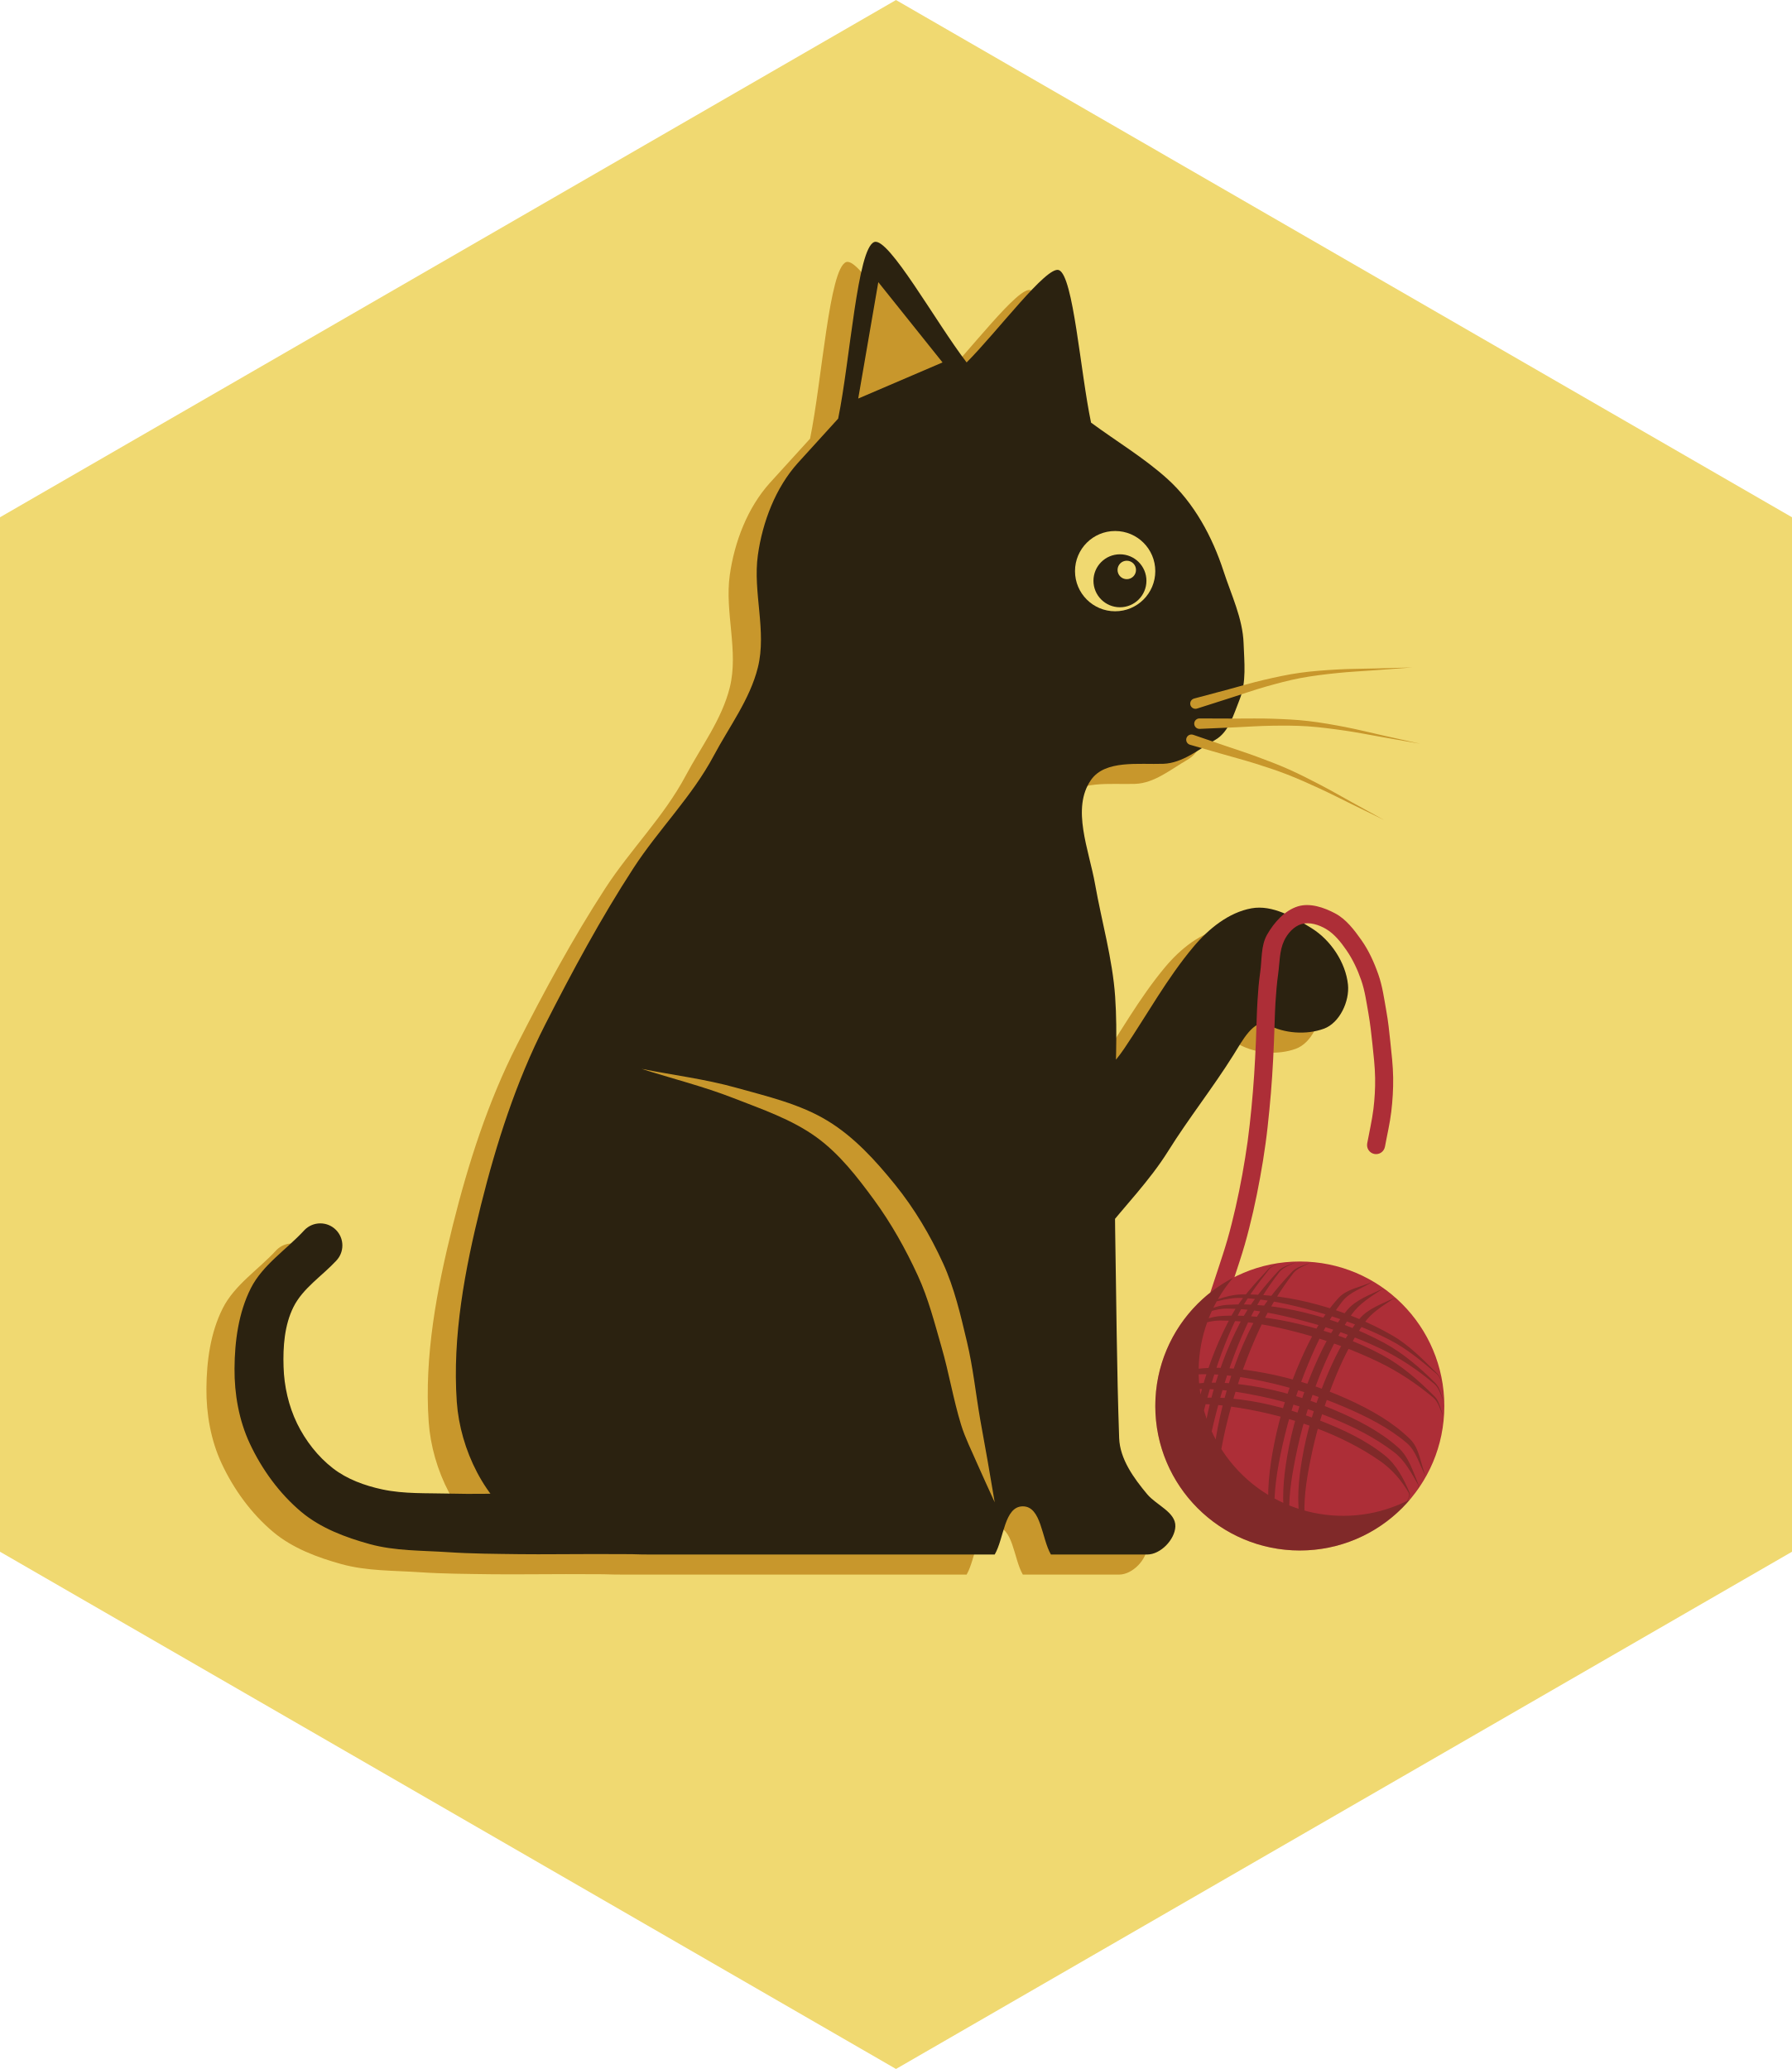
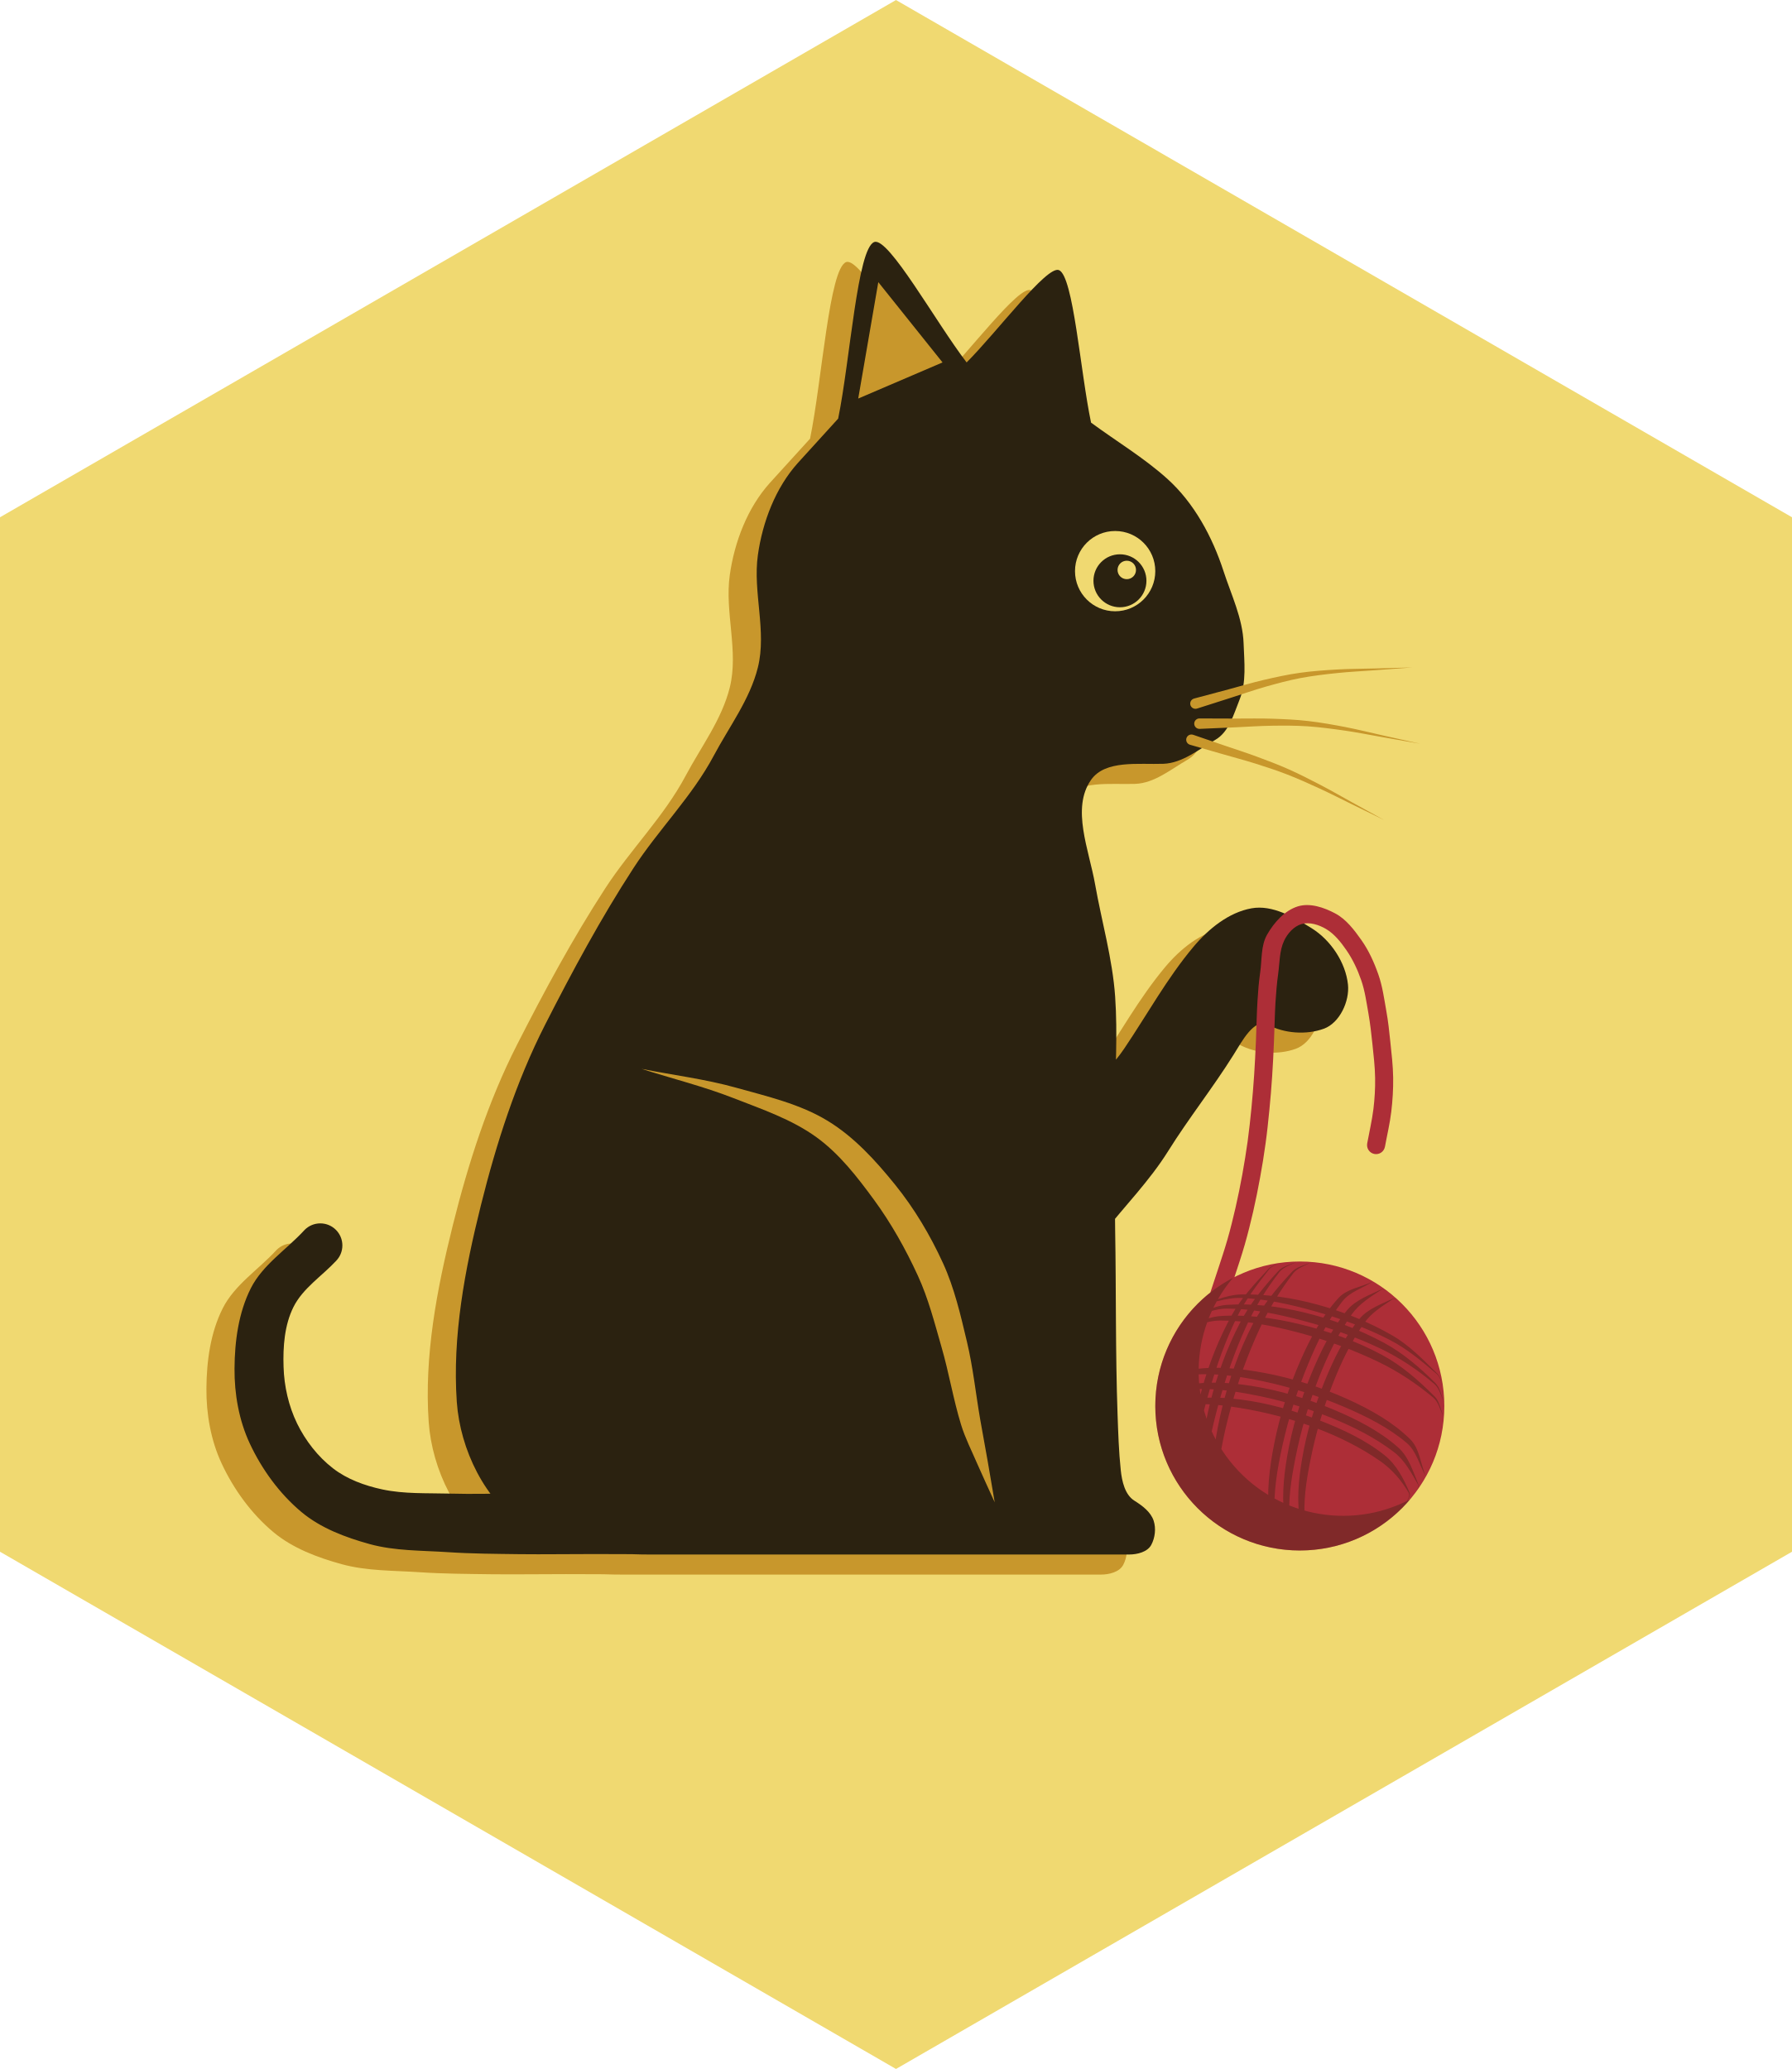
<svg xmlns="http://www.w3.org/2000/svg" width="433" height="500" viewBox="0 0 433.013 500" role="img" aria-labelledby="cats-parse-phc-logo-title">
  <polygon points="216.506,0 433.013,125 433.013,375 216.506,500 0,375 0,125" fill="#F0D971" />
-   <path d="M292.74,173.91C291.33,177.41 290.19,181.72 286.92,183.61C282.91,185.92 278.94,189.27 274.31,189.43C268.35,189.64 260.27,188.43 256.85,193.31C252.02,200.2 256.36,210.24 257.82,218.53C259.42,227.59 262.03,236.52 262.67,245.69C263.3,254.72 262.67,263.8 262.67,272.85C262.67,282.55 262.5,292.25 262.67,301.95C262.96,318.76 263.05,335.58 263.64,352.39C263.82,357.45 267.18,362.09 270.43,365.97C272.64,368.6 277.34,370.3 277.22,373.73C277.11,376.93 273.63,380.52 270.43,380.52C262.67,380.52 254.91,380.52 247.15,380.52C244.89,376.64 244.85,368.88 240.36,368.88C235.87,368.88 235.83,376.64 233.57,380.52C205.76,380.52 177.96,380.52 150.15,380.52C139.87,380.52 128.79,379.18 120.08,373.73C110.39,367.67 104.39,355.06 103.59,343.66C102.48,327.74 105.55,311.62 109.41,296.13C113.15,281.15 117.92,266.24 124.93,252.48C131.5,239.58 138.38,226.79 146.27,214.65C152.33,205.32 160.45,197.31 165.67,187.49C169.4,180.47 174.42,173.87 176.34,166.15C178.53,157.37 175.08,147.96 176.34,138.99C177.47,130.96 180.61,122.71 186.04,116.68C189.26,113.11 192.51,109.57 195.74,106.01C198.65,91.78 200.38,64.82 204.47,63.33C207.92,62.08 219.34,82.73 226.78,92.43C234.22,84.99 246.16,68.94 249.09,70.12C252.58,71.53 254.26,94.69 256.85,106.98C262.99,111.51 269.61,115.45 275.28,120.56C281.75,126.39 286.17,134.59 288.86,142.87C290.73,148.61 293.5,154.29 293.71,160.33C293.87,164.87 294.44,169.7 292.74,173.91ZM245.21,277.7C251.77,271.2 259.74,265.86 264.9,258.2C270.43,250 275.23,241.24 281.58,233.66C285.2,229.35 290.11,225.33 295.65,224.35C300.68,223.46 305.86,226.49 310.2,229.2C314.76,232.05 318.37,237.43 318.93,242.78C319.35,246.81 316.92,252.06 313.11,253.45C308.85,255 303.54,254.61 299.53,252.48C296.29,250.76 293.23,256.65 291.28,259.75C286.31,267.71 280.44,275.08 275.47,283.04C271,290.2 265,296.29 259.76,302.92C256.53,301.3 253.29,299.69 250.06,298.07C248.44,291.28 246.83,284.49 245.21,277.7ZM169.44,364.03C169.51,369.53 169.59,375.02 169.66,380.52C163.68,380.5 157.7,380.49 151.72,380.47C146.73,380.45 141.73,380.41 136.74,380.41C130.74,380.4 124.75,380.51 118.76,380.44C112.97,380.36 107.17,380.34 101.39,379.95C95.1,379.53 88.65,379.68 82.57,378.01C76.69,376.39 70.68,374.14 66.01,370.22C60.72,365.78 56.47,359.92 53.55,353.66C50.95,348.08 49.83,341.72 49.88,335.56C49.92,328.96 50.85,322.06 53.82,316.17C56.67,310.52 62.4,306.86 66.69,302.21C69.3,304.62 71.92,307.04 74.53,309.45C71.06,313.2 66.4,316.14 64.12,320.71C61.94,325.09 61.57,330.3 61.73,335.18C61.87,339.87 62.95,344.64 65,348.86C67.03,353.01 70.01,356.86 73.67,359.69C77.07,362.33 81.33,363.87 85.54,364.78C90.87,365.93 96.42,365.65 101.88,365.8C107.41,365.95 112.95,365.82 118.49,365.7C124.51,365.56 130.54,365.25 136.56,365.05C141.54,364.88 146.52,364.75 151.49,364.6C157.47,364.41 163.46,364.22 169.44,364.03ZM75.94,305.83A5.33,5.33 0 1 1 65.27,305.83A5.33,5.33 0 1 1 75.94,305.83Z" fill="#C8972C" />
-   <path d="M299.53,169.06C298.12,172.56 296.98,176.87 293.71,178.76C289.7,181.07 285.73,184.42 281.1,184.58C275.14,184.79 267.06,183.58 263.64,188.46C258.81,195.35 263.15,205.39 264.61,213.68C266.21,222.74 268.82,231.67 269.46,240.84C270.09,249.87 269.46,258.95 269.46,268C269.46,277.7 269.29,287.4 269.46,297.1C269.75,313.91 269.84,330.73 270.43,347.54C270.61,352.6 273.97,357.24 277.22,361.12C279.43,363.75 284.13,365.45 284.01,368.88C283.9,372.08 280.42,375.67 277.22,375.67C269.46,375.67 261.7,375.67 253.94,375.67C251.68,371.79 251.64,364.03 247.15,364.03C242.66,364.03 242.62,371.79 240.36,375.67C212.55,375.67 184.75,375.67 156.94,375.67C146.66,375.67 135.58,374.33 126.87,368.88C117.18,362.82 111.18,350.21 110.38,338.81C109.27,322.89 112.34,306.77 116.2,291.28C119.94,276.3 124.71,261.39 131.72,247.63C138.29,234.73 145.17,221.94 153.06,209.8C159.12,200.47 167.24,192.46 172.46,182.64C176.19,175.62 181.21,169.02 183.13,161.3C185.32,152.52 181.87,143.11 183.13,134.14C184.26,126.11 187.4,117.86 192.83,111.83C196.05,108.26 199.3,104.72 202.53,101.16C205.44,86.93 207.17,59.97 211.26,58.48C214.71,57.23 226.13,77.88 233.57,87.58C241.01,80.14 252.95,64.09 255.88,65.27C259.37,66.68 261.05,89.84 263.64,102.13C269.78,106.66 276.4,110.6 282.07,115.71C288.54,121.54 292.96,129.74 295.65,138.02C297.52,143.76 300.29,149.44 300.5,155.48C300.66,160.02 301.23,164.85 299.53,169.06ZM252,272.85C258.56,266.35 266.53,261.01 271.69,253.35C277.22,245.15 282.02,236.39 288.38,228.81C291.99,224.5 296.9,220.48 302.44,219.5C307.47,218.61 312.65,221.64 316.99,224.35C321.55,227.2 325.16,232.58 325.72,237.93C326.14,241.96 323.71,247.21 319.9,248.6C315.64,250.15 310.33,249.76 306.32,247.63C303.08,245.91 300.02,251.8 298.07,254.9C293.1,262.86 287.23,270.23 282.26,278.19C277.79,285.35 271.79,291.44 266.55,298.07C263.32,296.45 260.08,294.84 256.85,293.22C255.23,286.43 253.62,279.64 252,272.85ZM176.23,359.18C176.3,364.68 176.38,370.17 176.45,375.67C170.47,375.65 164.49,375.64 158.51,375.62C153.52,375.6 148.52,375.56 143.53,375.56C137.53,375.55 131.54,375.66 125.55,375.59C119.76,375.51 113.96,375.49 108.18,375.1C101.89,374.68 95.44,374.83 89.36,373.16C83.48,371.54 77.47,369.29 72.8,365.37C67.51,360.93 63.26,355.07 60.34,348.81C57.74,343.23 56.62,336.87 56.67,330.71C56.71,324.11 57.64,317.21 60.61,311.32C63.46,305.67 69.19,302.01 73.48,297.36C76.09,299.77 78.71,302.19 81.32,304.6C77.85,308.35 73.19,311.29 70.91,315.86C68.73,320.24 68.36,325.45 68.52,330.33C68.66,335.02 69.74,339.79 71.79,344.01C73.82,348.16 76.8,352.01 80.46,354.84C83.86,357.48 88.12,359.02 92.33,359.93C97.66,361.08 103.21,360.8 108.67,360.95C114.2,361.1 119.74,360.97 125.28,360.85C131.3,360.71 137.33,360.4 143.35,360.2C148.33,360.03 153.31,359.9 158.28,359.75C164.26,359.56 170.25,359.37 176.23,359.18ZM82.73,300.98A5.33,5.33 0 1 1 72.06,300.98A5.33,5.33 0 1 1 82.73,300.98Z" fill="#2B2210" />
+   <path d="M292.74,173.91C291.33,177.41 290.19,181.72 286.92,183.61C282.91,185.92 278.94,189.27 274.31,189.43C268.35,189.64 260.27,188.43 256.85,193.31C252.02,200.2 256.36,210.24 257.82,218.53C259.42,227.59 262.03,236.52 262.67,245.69C263.3,254.72 262.67,263.8 262.67,272.85C262.67,282.55 262.5,292.25 262.67,301.95C262.93,316.82 262.73,331.7 263.25,346.57C263.41,351.1 263.55,355.64 264.03,360.15C264.31,362.83 265.04,366.1 267.33,367.52C269.23,368.71 271.29,370.24 271.98,372.37C272.58,374.23 272.32,376.47 271.4,378.19C270.49,379.91 268.01,380.52 266.06,380.52C227.43,380.52 188.79,380.52 150.15,380.52C139.87,380.52 128.79,379.18 120.08,373.73C110.39,367.67 104.39,355.06 103.59,343.66C102.48,327.74 105.55,311.62 109.41,296.13C113.15,281.15 117.92,266.24 124.93,252.48C131.5,239.58 138.38,226.79 146.27,214.65C152.33,205.32 160.45,197.31 165.67,187.49C169.4,180.47 174.42,173.87 176.34,166.15C178.53,157.37 175.08,147.96 176.34,138.99C177.47,130.96 180.61,122.71 186.04,116.68C189.26,113.11 192.51,109.57 195.74,106.01C198.65,91.78 200.38,64.82 204.47,63.33C207.92,62.08 219.34,82.73 226.78,92.43C234.22,84.99 246.16,68.94 249.09,70.12C252.58,71.53 254.26,94.69 256.85,106.98C262.99,111.51 269.61,115.45 275.28,120.56C281.75,126.39 286.17,134.59 288.86,142.87C290.73,148.61 293.5,154.29 293.71,160.33C293.87,164.87 294.44,169.7 292.74,173.91ZM245.21,277.7C251.77,271.2 259.74,265.86 264.9,258.2C270.43,250 275.23,241.24 281.58,233.66C285.2,229.35 290.11,225.33 295.65,224.35C300.68,223.46 305.86,226.49 310.2,229.2C314.76,232.05 318.37,237.43 318.93,242.78C319.35,246.81 316.92,252.06 313.11,253.45C308.85,255 303.54,254.61 299.53,252.48C296.29,250.76 293.23,256.65 291.28,259.75C286.31,267.71 280.44,275.08 275.47,283.04C271,290.2 265,296.29 259.76,302.92C256.53,301.3 253.29,299.69 250.06,298.07C248.44,291.28 246.83,284.49 245.21,277.7ZM169.44,364.03C169.51,369.53 169.59,375.02 169.66,380.52C163.68,380.5 157.7,380.49 151.72,380.47C146.73,380.45 141.73,380.41 136.74,380.41C130.74,380.4 124.75,380.51 118.76,380.44C112.97,380.36 107.17,380.34 101.39,379.95C95.1,379.53 88.65,379.68 82.57,378.01C76.69,376.39 70.68,374.14 66.01,370.22C60.72,365.78 56.47,359.92 53.55,353.66C50.95,348.08 49.83,341.72 49.88,335.56C49.92,328.96 50.85,322.06 53.82,316.17C56.67,310.52 62.4,306.86 66.69,302.21C69.3,304.62 71.92,307.04 74.53,309.45C71.06,313.2 66.4,316.14 64.12,320.71C61.94,325.09 61.57,330.3 61.73,335.18C61.87,339.87 62.95,344.64 65,348.86C67.03,353.01 70.01,356.86 73.67,359.69C77.07,362.33 81.33,363.87 85.54,364.78C90.87,365.93 96.42,365.65 101.88,365.8C107.41,365.95 112.95,365.82 118.49,365.7C124.51,365.56 130.54,365.25 136.56,365.05C141.54,364.88 146.52,364.75 151.49,364.6C157.47,364.41 163.46,364.22 169.44,364.03ZM75.94,305.83A5.33,5.33 0 1 1 65.27,305.83A5.33,5.33 0 1 1 75.94,305.83Z" fill="#C8972C" />
+   <path d="M299.53,169.06C298.12,172.56 296.98,176.87 293.71,178.76C289.7,181.07 285.73,184.42 281.1,184.58C275.14,184.79 267.06,183.58 263.64,188.46C258.81,195.35 263.15,205.39 264.61,213.68C266.21,222.74 268.82,231.67 269.46,240.84C270.09,249.87 269.46,258.95 269.46,268C269.46,277.7 269.29,287.4 269.46,297.1C269.72,311.97 269.52,326.85 270.04,341.72C270.2,346.25 270.34,350.79 270.82,355.3C271.1,357.98 271.83,361.25 274.12,362.67C276.02,363.86 278.08,365.39 278.77,367.52C279.37,369.38 279.11,371.62 278.19,373.34C277.28,375.06 274.8,375.67 272.86,375.67C234.22,375.67 195.58,375.67 156.94,375.67C146.66,375.67 135.58,374.33 126.87,368.88C117.18,362.82 111.18,350.21 110.38,338.81C109.27,322.89 112.34,306.77 116.2,291.28C119.94,276.3 124.71,261.39 131.72,247.63C138.29,234.73 145.17,221.94 153.06,209.8C159.12,200.47 167.24,192.46 172.46,182.64C176.19,175.62 181.21,169.02 183.13,161.3C185.32,152.52 181.87,143.11 183.13,134.14C184.26,126.11 187.4,117.86 192.83,111.83C196.05,108.26 199.3,104.72 202.53,101.16C205.44,86.93 207.17,59.97 211.26,58.48C214.71,57.23 226.13,77.88 233.57,87.58C241.01,80.14 252.95,64.09 255.88,65.27C259.37,66.68 261.05,89.84 263.64,102.13C269.78,106.66 276.4,110.6 282.07,115.71C288.54,121.54 292.96,129.74 295.65,138.02C297.52,143.76 300.29,149.44 300.5,155.48C300.66,160.02 301.23,164.85 299.53,169.06ZM252,272.85C258.56,266.35 266.53,261.01 271.69,253.35C277.22,245.15 282.02,236.39 288.38,228.81C291.99,224.5 296.9,220.48 302.44,219.5C307.47,218.61 312.65,221.64 316.99,224.35C321.55,227.2 325.16,232.58 325.72,237.93C326.14,241.96 323.71,247.21 319.9,248.6C315.64,250.15 310.33,249.76 306.32,247.63C303.08,245.91 300.02,251.8 298.07,254.9C293.1,262.86 287.23,270.23 282.26,278.19C277.79,285.35 271.79,291.44 266.55,298.07C263.32,296.45 260.08,294.84 256.85,293.22C255.23,286.43 253.62,279.64 252,272.85ZM176.23,359.18C176.3,364.68 176.38,370.17 176.45,375.67C170.47,375.65 164.49,375.64 158.51,375.62C153.52,375.6 148.52,375.56 143.53,375.56C137.53,375.55 131.54,375.66 125.55,375.59C119.76,375.51 113.96,375.49 108.18,375.1C101.89,374.68 95.44,374.83 89.36,373.16C83.48,371.54 77.47,369.29 72.8,365.37C67.51,360.93 63.26,355.07 60.34,348.81C57.74,343.23 56.62,336.87 56.67,330.71C56.71,324.11 57.64,317.21 60.61,311.32C63.46,305.67 69.19,302.01 73.48,297.36C76.09,299.77 78.71,302.19 81.32,304.6C77.85,308.35 73.19,311.29 70.91,315.86C68.73,320.24 68.36,325.45 68.52,330.33C68.66,335.02 69.74,339.79 71.79,344.01C73.82,348.16 76.8,352.01 80.46,354.84C83.86,357.48 88.12,359.02 92.33,359.93C97.66,361.08 103.21,360.8 108.67,360.95C114.2,361.1 119.74,360.97 125.28,360.85C131.3,360.71 137.33,360.4 143.35,360.2C148.33,360.03 153.31,359.9 158.28,359.75C164.26,359.56 170.25,359.37 176.23,359.18ZM82.73,300.98A5.33,5.33 0 1 1 72.06,300.98A5.33,5.33 0 1 1 82.73,300.98Z" fill="#2B2210" />
  <path d="M207.38,96.31C209,86.93 210.61,77.56 212.23,68.18C217.4,74.65 222.58,81.11 227.75,87.58C220.96,90.49 214.17,93.4 207.38,96.31ZM155,258.3C162.63,259.82 170.39,260.76 177.88,262.86C185.44,264.97 193.32,266.79 200.02,270.88C206.39,274.76 211.57,280.46 216.26,286.26C220.93,292.03 224.78,298.51 227.87,305.27C230.62,311.28 232.12,317.82 233.65,324.26C235.12,330.43 235.77,336.77 236.85,343.02C237.43,346.35 238.06,349.67 238.64,353C239.22,356.35 239.79,359.71 240.36,363.06C238.96,359.96 237.51,356.88 236.15,353.76C234.8,350.62 233.23,347.56 232.23,344.3C230.34,338.13 229.3,331.72 227.5,325.52C225.83,319.72 224.33,313.82 221.81,308.33C218.86,301.9 215.37,295.66 211.19,289.95C207.14,284.42 202.83,278.84 197.28,274.82C191.3,270.49 184.11,268.06 177.23,265.37C169.99,262.54 162.41,260.66 155,258.3ZM289.19,171.25C288.97,170.44 288.75,169.62 288.53,168.81C291.33,168.07 294.12,167.32 296.92,166.57C299.74,165.82 302.53,164.97 305.37,164.31C308.22,163.65 311.08,163.02 313.97,162.61C316.98,162.18 320.02,161.97 323.06,161.79C326.09,161.61 329.12,161.63 332.16,161.54C335.18,161.46 338.21,161.38 341.24,161.3C338.22,161.52 335.2,161.75 332.17,161.97C329.16,162.2 326.13,162.33 323.12,162.65C320.13,162.96 317.14,163.31 314.19,163.87C311.36,164.41 308.58,165.17 305.81,165.95C303.03,166.74 300.29,167.71 297.53,168.59C294.75,169.48 291.97,170.36 289.19,171.25ZM290.12,170.03A1.26,1.26 0 1 1 287.6,170.03A1.26,1.26 0 1 1 290.12,170.03ZM289.83,176.14C289.83,175.3 289.83,174.46 289.83,173.62C292.73,173.63 295.63,173.64 298.54,173.65C301.46,173.66 304.38,173.58 307.31,173.68C310.23,173.78 313.17,173.9 316.08,174.24C319.14,174.59 322.17,175.14 325.2,175.72C328.21,176.31 331.19,177.06 334.19,177.73C337.19,178.4 340.18,179.06 343.18,179.73C340.16,179.2 337.13,178.68 334.11,178.15C331.09,177.62 328.08,177.01 325.04,176.57C322.03,176.14 319,175.73 315.96,175.52C313.08,175.33 310.19,175.34 307.31,175.38C304.4,175.42 301.5,175.63 298.6,175.76C295.68,175.89 292.75,176.01 289.83,176.14ZM291.09,174.88A1.26,1.26 0 1 1 288.57,174.88A1.26,1.26 0 1 1 291.09,174.88ZM287.49,179.96C287.76,179.16 288.02,178.36 288.29,177.56C290.86,178.45 293.43,179.33 296.01,180.21C298.6,181.1 301.21,181.92 303.77,182.88C306.35,183.83 308.91,184.8 311.42,185.92C314.07,187.1 316.66,188.43 319.23,189.77C321.8,191.11 324.31,192.57 326.85,193.97C329.38,195.37 331.92,196.76 334.45,198.16C331.85,196.89 329.25,195.62 326.64,194.35C324.05,193.08 321.47,191.75 318.85,190.55C316.23,189.34 313.6,188.16 310.92,187.12C308.4,186.14 305.82,185.31 303.23,184.49C300.64,183.68 298,182.99 295.39,182.23C292.75,181.47 290.12,180.72 287.49,179.96ZM289.15,178.76A1.26,1.26 0 1 1 286.63,178.76A1.26,1.26 0 1 1 289.15,178.76Z" fill="#C8972C" />
  <path d="M349,339.78A34.92,34.92 0 1 1 279.16,339.78A34.92,34.92 0 1 1 349,339.78ZM295.79,316.19C294.4,315.75 293.02,315.31 291.63,314.87C292.48,312.31 293.34,309.75 294.17,307.19C294.99,304.66 295.85,302.15 296.58,299.6C297.32,297.02 297.96,294.42 298.56,291.81C299.17,289.16 299.7,286.49 300.19,283.82C300.67,281.15 301.11,278.48 301.48,275.79C301.84,273.14 302.13,270.48 302.39,267.82C302.65,265.13 302.87,262.45 303.05,259.76C303.23,257.1 303.35,254.43 303.47,251.77C303.62,248.5 303.65,245.23 303.85,241.97C303.99,239.63 304.17,237.29 304.51,234.97C304.95,231.91 304.65,228.54 306.18,225.86C307.85,222.95 310.39,220.04 313.6,219.04C316.52,218.13 319.92,219.29 322.62,220.73C325.29,222.14 327.23,224.73 328.97,227.19C330.75,229.71 332.04,232.58 333.06,235.49C334.06,238.34 334.46,241.36 334.99,244.34C335.43,246.78 335.7,249.25 335.95,251.72C336.25,254.61 336.6,257.51 336.64,260.42C336.68,263.17 336.51,265.94 336.18,268.68C335.85,271.5 335.17,274.27 334.67,277.06C333.23,276.84 331.79,276.62 330.35,276.4C330.86,273.6 331.52,270.83 331.87,268.01C332.17,265.53 332.32,263.03 332.28,260.53C332.24,257.76 331.91,255 331.62,252.24C331.37,249.81 331.09,247.37 330.67,244.95C330.19,242.24 329.82,239.48 328.92,236.88C328.04,234.34 326.88,231.85 325.36,229.64C324,227.67 322.43,225.68 320.37,224.47C318.65,223.47 316.44,222.76 314.53,223.3C312.65,223.84 311.12,225.57 310.29,227.33C309.13,229.79 309.23,232.67 308.85,235.37C308.53,237.66 308.35,239.97 308.2,242.28C308.01,245.48 307.98,248.69 307.83,251.89C307.71,254.62 307.59,257.36 307.4,260.08C307.22,262.8 307,265.51 306.73,268.22C306.46,270.95 306.18,273.68 305.8,276.39C305.43,279.14 304.98,281.87 304.48,284.6C303.98,287.33 303.44,290.06 302.82,292.77C302.2,295.47 301.53,298.16 300.77,300.81C300.03,303.42 299.14,305.99 298.31,308.57C297.48,311.12 296.63,313.65 295.79,316.19ZM334.69,276.73A2.18,2.18 0 1 1 330.33,276.73A2.18,2.18 0 1 1 334.69,276.73Z" fill="#AD2E37" />
  <path d="M340.73,362.35A34.92,34.92 0 1 1 297.91,308.83A34.92,34.92 0 0 0 340.73,362.35ZM306.75,366.53C305.99,360.7 306.74,354.7 307.89,348.93C309.26,342.01 311.42,335.19 314.27,328.73C316.64,323.35 319.47,318.01 323.44,313.67C325.5,311.43 328.94,311.04 331.69,309.73C329.25,311.31 326.18,312.19 324.38,314.47C320.85,318.97 318.34,324.25 316.14,329.53C313.48,335.93 311.38,342.59 309.88,349.35C308.64,354.94 307.67,360.7 307.98,366.41C308.14,369.31 310.15,371.8 311.24,374.5C309.74,371.84 307.15,369.55 306.75,366.53ZM310.62,368.22C309.59,362.87 310.12,357.25 311.04,351.88C312.19,345.15 314.2,338.53 316.79,332.2C319.04,326.71 321.7,321.24 325.48,316.66C327.57,314.14 330.92,312.96 333.88,311.55C334.3,311.34 334.77,311.86 335.21,312.01C334.76,311.89 334.26,311.38 333.87,311.63C331.26,313.33 328.48,315.04 326.67,317.58C323.32,322.29 320.8,327.58 318.68,332.96C316.23,339.2 314.35,345.68 313.04,352.25C312.01,357.44 311.13,362.8 311.7,368.05C311.96,370.57 314.19,372.45 315.43,374.65C313.83,372.5 311.13,370.84 310.62,368.22ZM314.25,368.12C313.25,363 313.77,357.62 314.65,352.47C315.75,346.02 317.68,339.68 320.16,333.62C322.32,328.36 324.86,323.11 328.49,318.73C330.49,316.31 333.72,315.19 336.56,313.84C336.97,313.65 337.41,314.15 337.84,314.31C337.41,314.19 336.92,313.72 336.55,313.96C334.07,315.6 331.41,317.24 329.69,319.66C326.49,324.17 324.07,329.24 322.05,334.38C319.7,340.35 317.9,346.55 316.65,352.84C315.66,357.8 314.83,362.93 315.36,367.96C315.61,370.36 317.72,372.17 318.9,374.28C317.35,372.22 314.74,370.65 314.25,368.12ZM287.71,354.1C287.75,347.95 288.76,341.78 290.39,335.85C292.12,329.55 294.57,323.39 297.73,317.67C300.01,313.54 303.36,310.08 306.55,306.6C307.2,305.9 308.25,305.72 309.1,305.28C308.29,305.77 307.25,306 306.67,306.74C303.81,310.39 300.94,314.12 298.9,318.28C296.07,324.05 293.92,330.16 292.15,336.34C290.49,342.15 289.03,348.1 288.62,354.13C288.37,357.84 289.67,361.48 290.19,365.16C289.36,361.47 287.68,357.88 287.71,354.1ZM290.25,357.57C290.03,351.37 290.91,345.09 292.4,339.07C294.05,332.39 296.44,325.84 299.6,319.74C301.99,315.1 305.35,310.99 308.89,307.15C310.01,305.94 311.83,305.65 313.31,304.89C311.92,305.74 310.14,306.14 309.14,307.43C306,311.45 303.28,315.85 301.15,320.49C298.33,326.63 296.12,333.05 294.37,339.57C292.79,345.46 291.41,351.48 291.2,357.57C291.08,361.09 292.67,364.45 293.41,367.9C292.36,364.45 290.37,361.17 290.25,357.57ZM293.01,359.15C292.79,352.77 293.8,346.35 295.32,340.15C297.01,333.29 299.36,326.53 302.59,320.25C305.04,315.48 308.54,311.26 312.2,307.34C313.36,306.1 315.24,305.81 316.76,305.05C315.35,305.93 313.53,306.37 312.51,307.69C309.32,311.83 306.57,316.37 304.37,321.12C301.47,327.41 299.09,333.97 297.29,340.66C295.67,346.7 294.35,352.9 294.14,359.15C294.02,362.75 295.6,366.22 296.33,369.75C295.22,366.22 293.14,362.85 293.01,359.15ZM287.62,331.05C293.48,330.05 299.59,330.68 305.44,331.77C312.42,333.08 319.29,335.25 325.76,338.19C331.17,340.65 336.53,343.64 340.76,347.82C343.05,350.09 343.25,353.76 344.5,356.73C342.98,354.06 342.27,350.72 339.93,348.72C335.53,344.98 330.24,342.33 324.93,340.05C318.54,337.31 311.84,335.2 305.04,333.77C299.39,332.59 293.53,331.71 287.78,332.26C284.72,332.55 282.22,334.88 279.44,336.19C282.17,334.47 284.45,331.58 287.62,331.05ZM285.86,334.94C291.24,333.66 296.98,334.07 302.45,334.93C309.25,336 315.94,338.01 322.3,340.68C327.83,343.01 333.35,345.81 337.84,349.79C340.42,352.07 341.46,355.67 342.78,358.84C342.99,359.33 342.44,359.84 342.26,360.34C342.41,359.84 342.95,359.29 342.69,358.83C341.07,356 339.47,352.94 336.88,350.95C332.26,347.4 326.93,344.75 321.52,342.56C315.27,340.05 308.73,338.16 302.1,336.94C296.84,335.96 291.36,335.21 286.07,336.01C283.38,336.42 281.49,338.95 279.2,340.42C281.42,338.59 283.06,335.6 285.86,334.94ZM284.62,338.93C289.44,337.4 294.76,337.58 299.77,338.22C306.3,339.04 312.71,340.88 318.84,343.25C324.41,345.41 329.96,347.98 334.62,351.72C337.43,353.98 339.21,357.41 340.61,360.74C341,361.67 339.93,362.65 339.59,363.61C339.86,362.66 340.88,361.61 340.39,360.75C338.69,357.8 336.35,355.08 333.56,353.13C328.81,349.8 323.53,347.2 318.11,345.15C312.11,342.88 305.83,341.25 299.49,340.23C294.67,339.47 289.63,338.81 284.87,339.86C282.53,340.37 281.29,343.05 279.51,344.64C281.21,342.74 282.19,339.7 284.62,338.93ZM299.94,312.82C306.11,312.7 312.32,313.64 318.27,315.26C324.59,316.97 330.75,319.46 336.42,322.72C340.56,325.11 343.94,328.64 347.34,331.99C348.05,332.7 348.18,333.82 348.6,334.73C348.13,333.85 347.97,332.73 347.21,332.08C343.64,329.03 340,325.96 335.83,323.81C330.12,320.86 324,318.66 317.82,316.91C311.99,315.27 305.99,313.89 299.93,313.67C296.13,313.52 292.46,315.1 288.72,315.82C292.46,314.82 296.07,312.9 299.94,312.82ZM296.48,315.34C302.7,314.93 309.03,315.7 315.08,317.16C321.77,318.77 328.32,321.23 334.39,324.49C339.02,326.98 343.09,330.5 346.82,334.21C348.06,335.44 348.26,337.38 348.98,338.97C348.17,337.45 347.87,335.54 346.56,334.43C342.64,331.09 338.29,328.17 333.65,325.94C327.56,323.02 321.12,320.81 314.6,319.11C308.69,317.56 302.61,316.24 296.51,316.24C292.87,316.23 289.49,318.13 285.98,319.07C289.48,317.83 292.77,315.59 296.48,315.34ZM294.91,318.04C301.3,317.62 307.8,318.5 314.02,320C320.9,321.65 327.67,324.07 333.9,327.41C338.67,329.96 342.83,333.63 346.66,337.47C347.92,338.74 348.11,340.74 348.83,342.38C348,340.84 347.66,338.88 346.32,337.75C342.27,334.35 337.8,331.39 333.04,329.1C326.8,326.1 320.23,323.73 313.53,321.97C307.47,320.39 301.22,319.12 294.95,319.12C291.22,319.11 287.74,321.01 284.13,321.95C287.73,320.65 291.1,318.29 294.91,318.04Z" fill="#2B2210" fill-opacity="0.35" />
  <circle cx="269.46" cy="138.02" r="9.7" fill="#F0D971" />
  <circle cx="270.62" cy="140.35" r="6.4" fill="#2B2210" />
  <circle cx="272.27" cy="137.73" r="2.23" fill="#F0D971" />
</svg>
